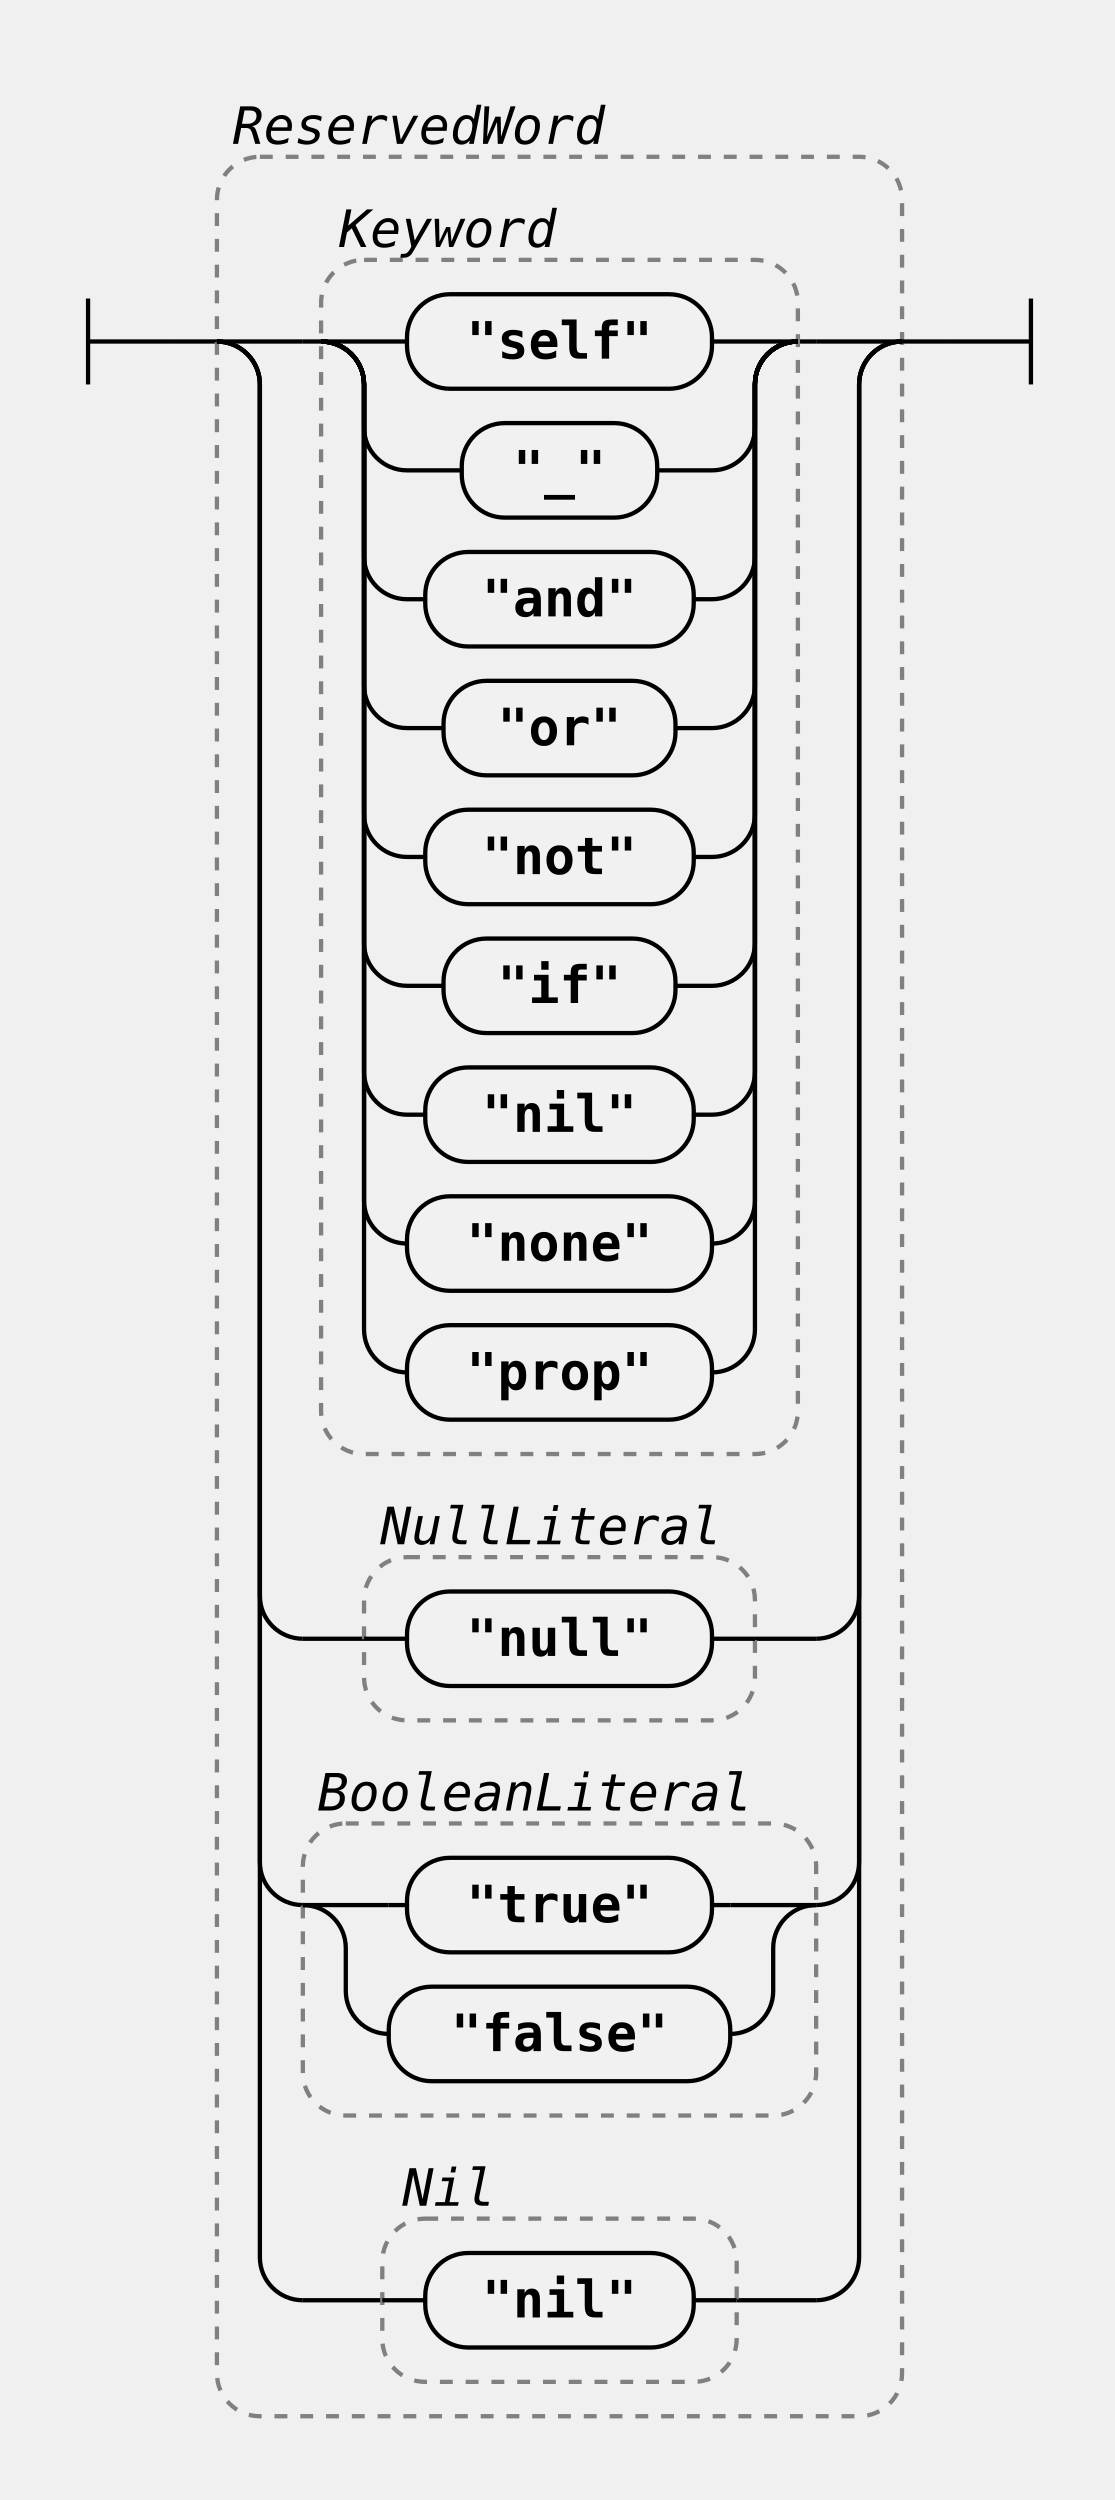
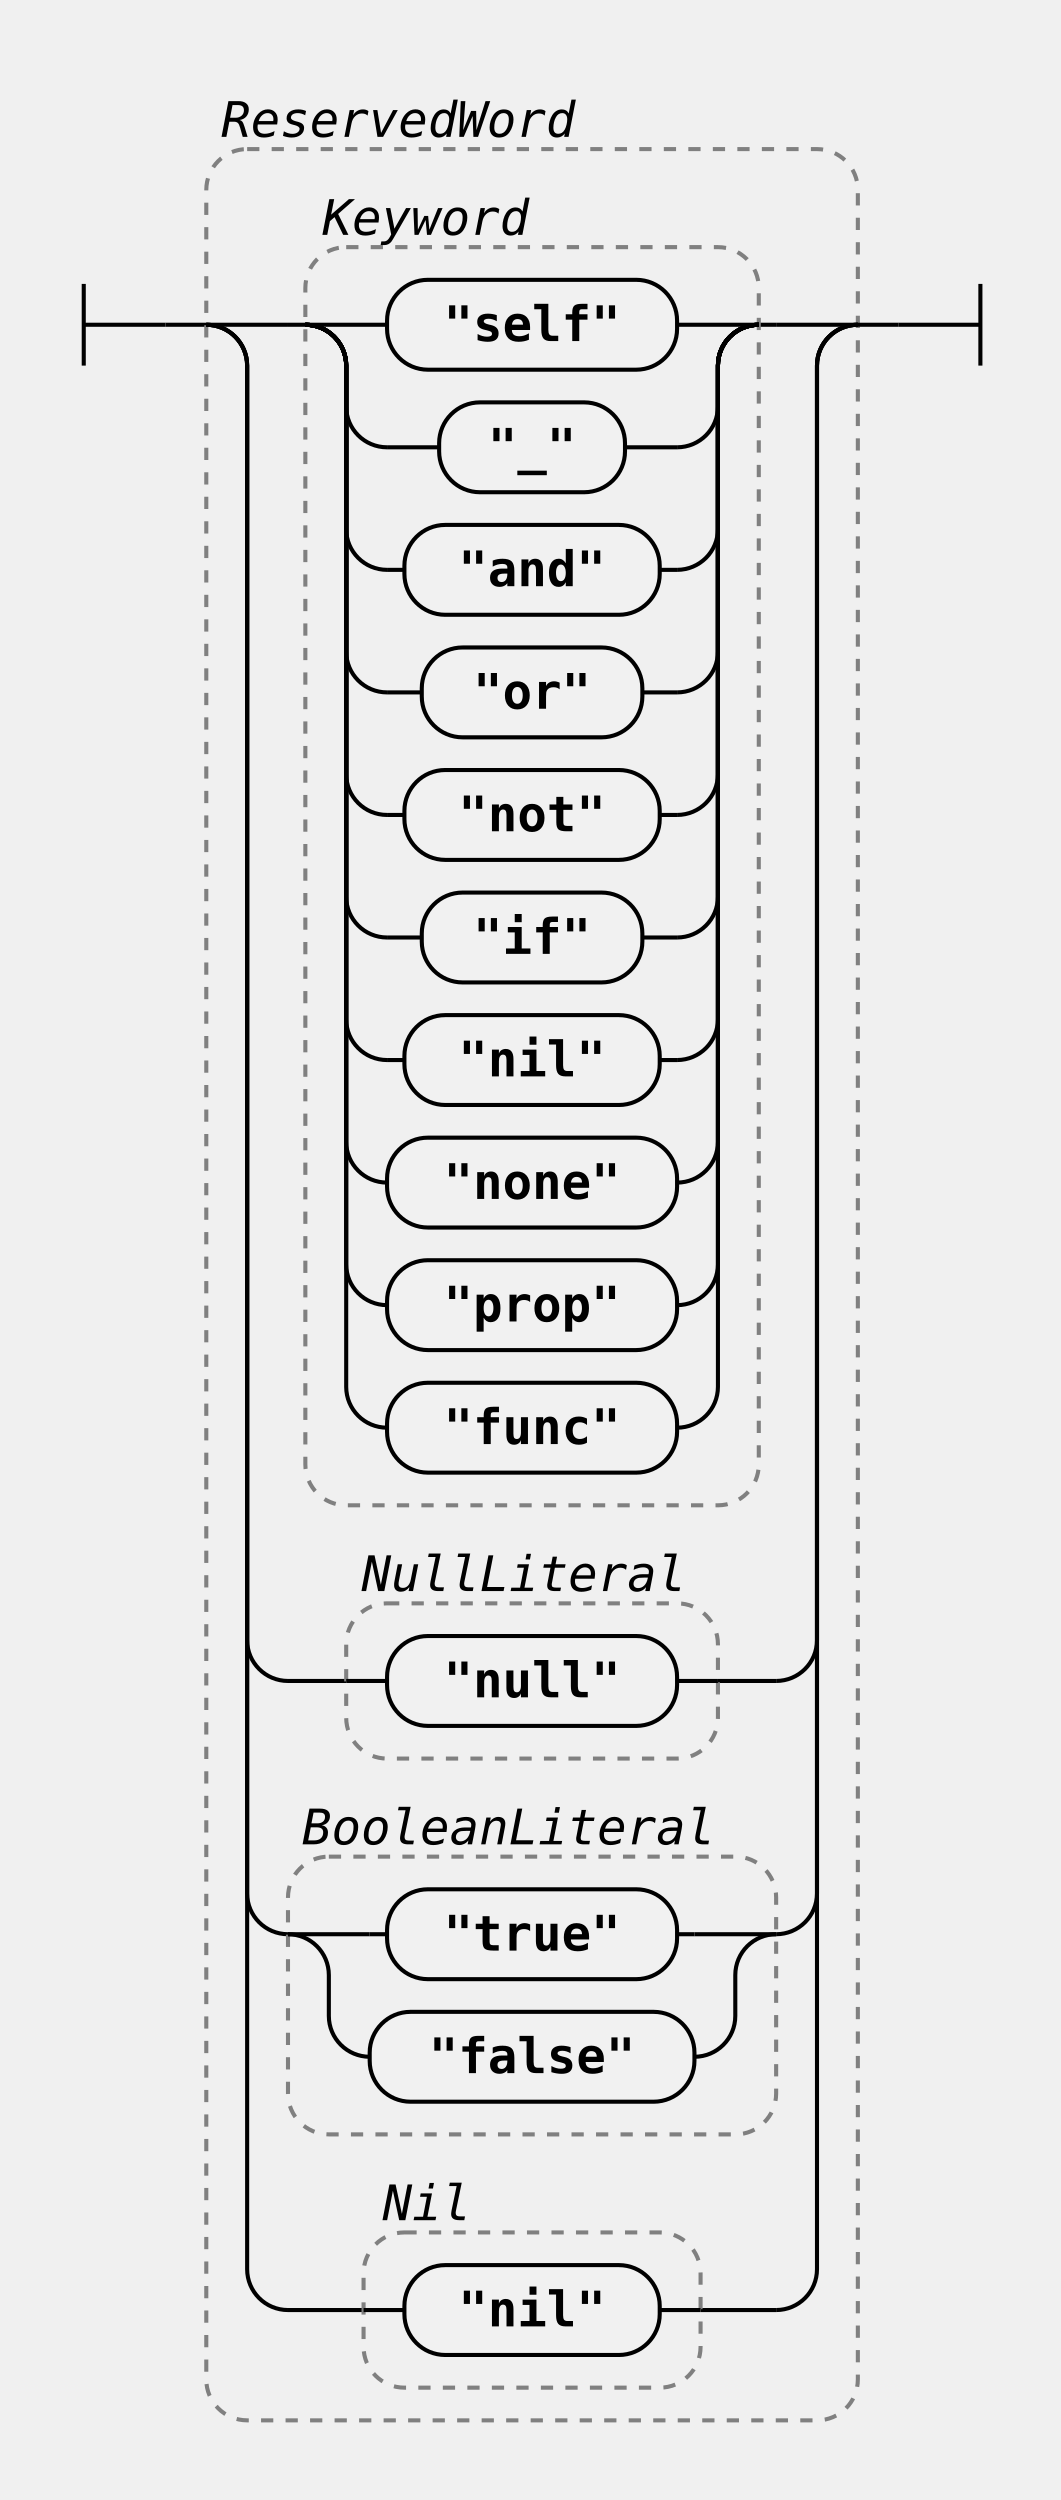
- <svg xmlns="http://www.w3.org/2000/svg" class="railroad-diagram" width="259.5" height="582" viewBox="0 0 259.5 582">
+ <svg xmlns="http://www.w3.org/2000/svg" class="railroad-diagram" width="259.5" height="612" viewBox="0 0 259.5 612">
  <g transform="translate(.5 .5)">
    <g class="Start">
      <path d="M20 69v20m0 -10h20" />
    </g>
    <path d="M40 79h10" />
    <g class="Group rule">
      <path d="M50 79h0" />
      <path d="M209.5 79h0" />
-       <rect x="50" y="36" width="159.5" height="526" rx="10" ry="10" class="group-box" />
+       <rect x="50" y="36" width="159.5" height="556" rx="10" ry="10" class="group-box" />
      <g class="Choice">
        <path d="M50 79h0" />
        <path d="M209.5 79h0" />
        <path d="M50 79h20" />
        <g class="Group rule">
          <path d="M70 79h4.25" />
          <path d="M185.25 79h4.25" />
-           <rect x="74.25" y="60" width="111" height="278" rx="10" ry="10" class="group-box" />
+           <rect x="74.25" y="60" width="111" height="308" rx="10" ry="10" class="group-box" />
          <g class="Choice">
            <path d="M74.25 79h0" />
            <path d="M185.25 79h0" />
            <path d="M74.25 79h20" />
            <g class="terminal literal">
              <path d="M94.25 79h0" />
              <path d="M165.25 79h0" />
              <rect x="94.25" y="68" width="71" height="22" rx="10" ry="10" />
              <text x="129.75" y="83">"self"</text>
            </g>
            <path d="M165.25 79h20" />
            <path d="M74.25 79a10 10 0 0 1 10 10v10a10 10 0 0 0 10 10" />
            <g class="terminal literal">
              <path d="M94.25 109h12.75" />
              <path d="M152.5 109h12.75" />
              <rect x="107" y="98" width="45.5" height="22" rx="10" ry="10" />
              <text x="129.75" y="113">"_"</text>
            </g>
            <path d="M165.25 109a10 10 0 0 0 10 -10v-10a10 10 0 0 1 10 -10" />
            <path d="M74.25 79a10 10 0 0 1 10 10v40a10 10 0 0 0 10 10" />
            <g class="terminal literal">
              <path d="M94.25 139h4.25" />
              <path d="M161 139h4.25" />
              <rect x="98.5" y="128" width="62.5" height="22" rx="10" ry="10" />
              <text x="129.75" y="143">"and"</text>
            </g>
            <path d="M165.25 139a10 10 0 0 0 10 -10v-40a10 10 0 0 1 10 -10" />
            <path d="M74.25 79a10 10 0 0 1 10 10v70a10 10 0 0 0 10 10" />
            <g class="terminal literal">
              <path d="M94.25 169h8.5" />
              <path d="M156.75 169h8.5" />
              <rect x="102.75" y="158" width="54" height="22" rx="10" ry="10" />
              <text x="129.75" y="173">"or"</text>
            </g>
            <path d="M165.25 169a10 10 0 0 0 10 -10v-70a10 10 0 0 1 10 -10" />
            <path d="M74.25 79a10 10 0 0 1 10 10v100a10 10 0 0 0 10 10" />
            <g class="terminal literal">
              <path d="M94.25 199h4.25" />
              <path d="M161 199h4.25" />
              <rect x="98.5" y="188" width="62.5" height="22" rx="10" ry="10" />
              <text x="129.75" y="203">"not"</text>
            </g>
            <path d="M165.25 199a10 10 0 0 0 10 -10v-100a10 10 0 0 1 10 -10" />
            <path d="M74.25 79a10 10 0 0 1 10 10v130a10 10 0 0 0 10 10" />
            <g class="terminal literal">
              <path d="M94.25 229h8.5" />
              <path d="M156.75 229h8.5" />
              <rect x="102.75" y="218" width="54" height="22" rx="10" ry="10" />
              <text x="129.75" y="233">"if"</text>
            </g>
            <path d="M165.25 229a10 10 0 0 0 10 -10v-130a10 10 0 0 1 10 -10" />
            <path d="M74.25 79a10 10 0 0 1 10 10v160a10 10 0 0 0 10 10" />
            <g class="terminal literal">
              <path d="M94.25 259h4.25" />
              <path d="M161 259h4.25" />
              <rect x="98.5" y="248" width="62.5" height="22" rx="10" ry="10" />
              <text x="129.75" y="263">"nil"</text>
            </g>
            <path d="M165.25 259a10 10 0 0 0 10 -10v-160a10 10 0 0 1 10 -10" />
            <path d="M74.25 79a10 10 0 0 1 10 10v190a10 10 0 0 0 10 10" />
            <g class="terminal literal">
              <path d="M94.25 289h0" />
              <path d="M165.25 289h0" />
              <rect x="94.25" y="278" width="71" height="22" rx="10" ry="10" />
              <text x="129.75" y="293">"none"</text>
            </g>
            <path d="M165.25 289a10 10 0 0 0 10 -10v-190a10 10 0 0 1 10 -10" />
            <path d="M74.25 79a10 10 0 0 1 10 10v220a10 10 0 0 0 10 10" />
            <g class="terminal literal">
              <path d="M94.25 319h0" />
              <path d="M165.25 319h0" />
              <rect x="94.25" y="308" width="71" height="22" rx="10" ry="10" />
              <text x="129.75" y="323">"prop"</text>
            </g>
            <path d="M165.25 319a10 10 0 0 0 10 -10v-220a10 10 0 0 1 10 -10" />
+             <path d="M74.25 79a10 10 0 0 1 10 10v250a10 10 0 0 0 10 10" />
+             <g class="terminal literal">
+               <path d="M94.25 349h0" />
+               <path d="M165.25 349h0" />
+               <rect x="94.25" y="338" width="71" height="22" rx="10" ry="10" />
+               <text x="129.75" y="353">"func"</text>
+             </g>
+             <path d="M165.25 349a10 10 0 0 0 10 -10v-250a10 10 0 0 1 10 -10" />
          </g>
          <g class="comment">
            <path d="M74.25 52h0" />
            <path d="M133.25 52h0" />
            <text x="103.75" y="57" class="comment">Keyword</text>
          </g>
        </g>
        <path d="M189.5 79h20" />
-         <path d="M50 79a10 10 0 0 1 10 10v282a10 10 0 0 0 10 10" />
+         <path d="M50 79a10 10 0 0 1 10 10v312a10 10 0 0 0 10 10" />
        <g class="Group rule">
-           <path d="M70 381h14.25" />
-           <path d="M175.25 381h14.25" />
-           <rect x="84.25" y="362" width="91" height="38" rx="10" ry="10" class="group-box" />
+           <path d="M70 411h14.25" />
+           <path d="M175.25 411h14.25" />
+           <rect x="84.25" y="392" width="91" height="38" rx="10" ry="10" class="group-box" />
          <g class="terminal literal">
-             <path d="M84.25 381h10" />
-             <path d="M165.25 381h10" />
-             <rect x="94.25" y="370" width="71" height="22" rx="10" ry="10" />
-             <text x="129.75" y="385">"null"</text>
+             <path d="M84.25 411h10" />
+             <path d="M165.25 411h10" />
+             <rect x="94.25" y="400" width="71" height="22" rx="10" ry="10" />
+             <text x="129.75" y="415">"null"</text>
          </g>
          <g class="comment">
-             <path d="M84.25 354h0" />
-             <path d="M171.25 354h0" />
-             <text x="127.75" y="359" class="comment">NullLiteral</text>
+             <path d="M84.25 384h0" />
+             <path d="M171.25 384h0" />
+             <text x="127.75" y="389" class="comment">NullLiteral</text>
          </g>
        </g>
-         <path d="M189.5 381a10 10 0 0 0 10 -10v-282a10 10 0 0 1 10 -10" />
-         <path d="M50 79a10 10 0 0 1 10 10v344a10 10 0 0 0 10 10" />
+         <path d="M189.5 411a10 10 0 0 0 10 -10v-312a10 10 0 0 1 10 -10" />
+         <path d="M50 79a10 10 0 0 1 10 10v374a10 10 0 0 0 10 10" />
        <g class="Group rule">
-           <path d="M70 443h0" />
-           <path d="M189.5 443h0" />
-           <rect x="70" y="424" width="119.5" height="68" rx="10" ry="10" class="group-box" />
+           <path d="M70 473h0" />
+           <path d="M189.5 473h0" />
+           <rect x="70" y="454" width="119.5" height="68" rx="10" ry="10" class="group-box" />
          <g class="Choice">
-             <path d="M70 443h0" />
-             <path d="M189.5 443h0" />
-             <path d="M70 443h20" />
-             <g class="terminal literal">
-               <path d="M90 443h4.25" />
-               <path d="M165.25 443h4.25" />
-               <rect x="94.25" y="432" width="71" height="22" rx="10" ry="10" />
-               <text x="129.75" y="447">"true"</text>
-             </g>
-             <path d="M169.5 443h20" />
-             <path d="M70 443a10 10 0 0 1 10 10v10a10 10 0 0 0 10 10" />
-             <g class="terminal literal">
-               <path d="M90 473h0" />
-               <path d="M169.5 473h0" />
-               <rect x="90" y="462" width="79.5" height="22" rx="10" ry="10" />
-               <text x="129.75" y="477">"false"</text>
-             </g>
-             <path d="M169.5 473a10 10 0 0 0 10 -10v-10a10 10 0 0 1 10 -10" />
+             <path d="M70 473h0" />
+             <path d="M189.5 473h0" />
+             <path d="M70 473h20" />
+             <g class="terminal literal">
+               <path d="M90 473h4.25" />
+               <path d="M165.25 473h4.25" />
+               <rect x="94.25" y="462" width="71" height="22" rx="10" ry="10" />
+               <text x="129.75" y="477">"true"</text>
+             </g>
+             <path d="M169.5 473h20" />
+             <path d="M70 473a10 10 0 0 1 10 10v10a10 10 0 0 0 10 10" />
+             <g class="terminal literal">
+               <path d="M90 503h0" />
+               <path d="M169.5 503h0" />
+               <rect x="90" y="492" width="79.5" height="22" rx="10" ry="10" />
+               <text x="129.75" y="507">"false"</text>
+             </g>
+             <path d="M169.5 503a10 10 0 0 0 10 -10v-10a10 10 0 0 1 10 -10" />
          </g>
          <g class="comment">
-             <path d="M70 416h0" />
-             <path d="M178 416h0" />
-             <text x="124" y="421" class="comment">BooleanLiteral</text>
+             <path d="M70 446h0" />
+             <path d="M178 446h0" />
+             <text x="124" y="451" class="comment">BooleanLiteral</text>
          </g>
        </g>
-         <path d="M189.5 443a10 10 0 0 0 10 -10v-344a10 10 0 0 1 10 -10" />
-         <path d="M50 79a10 10 0 0 1 10 10v436a10 10 0 0 0 10 10" />
+         <path d="M189.5 473a10 10 0 0 0 10 -10v-374a10 10 0 0 1 10 -10" />
+         <path d="M50 79a10 10 0 0 1 10 10v466a10 10 0 0 0 10 10" />
        <g class="Group rule">
-           <path d="M70 535h18.5" />
-           <path d="M171 535h18.5" />
-           <rect x="88.5" y="516" width="82.5" height="38" rx="10" ry="10" class="group-box" />
+           <path d="M70 565h18.5" />
+           <path d="M171 565h18.5" />
+           <rect x="88.5" y="546" width="82.5" height="38" rx="10" ry="10" class="group-box" />
          <g class="terminal literal">
-             <path d="M88.5 535h10" />
-             <path d="M161 535h10" />
-             <rect x="98.5" y="524" width="62.5" height="22" rx="10" ry="10" />
-             <text x="129.75" y="539">"nil"</text>
+             <path d="M88.5 565h10" />
+             <path d="M161 565h10" />
+             <rect x="98.5" y="554" width="62.5" height="22" rx="10" ry="10" />
+             <text x="129.75" y="569">"nil"</text>
          </g>
          <g class="comment">
-             <path d="M88.5 508h0" />
-             <path d="M119.5 508h0" />
-             <text x="104" y="513" class="comment">Nil</text>
+             <path d="M88.5 538h0" />
+             <path d="M119.5 538h0" />
+             <text x="104" y="543" class="comment">Nil</text>
          </g>
        </g>
-         <path d="M189.5 535a10 10 0 0 0 10 -10v-436a10 10 0 0 1 10 -10" />
+         <path d="M189.5 565a10 10 0 0 0 10 -10v-466a10 10 0 0 1 10 -10" />
      </g>
      <g class="comment">
        <path d="M50 28h0" />
        <path d="M144 28h0" />
        <text x="97" y="33" class="comment">ReservedWord</text>
      </g>
    </g>
    <path d="M209.5 79h10" />
    <path class="End" d="M 219.5 79 h 20 m 0 -10 v 20" />
  </g>
  <style>.ruleId {
  color: black;
  font-weight: bold;
}

.mainRule {}

.subRule {}

.subRuleAnchor {
  /* font-weight: bolder; */
  /* fill: green; */
  /* font-size: 110%;
  font-style: normal */
}

.parent {
  font-family: Verdana, Arial, Helvetica, sans-serif;
  font-size: 14px;
}

/* , .railroad-diagram */
.svg {
  display: flex;
  align-items: center;
  justify-content: center;
}

.test {
  background-color: lightgoldenrodyellow;
}


/* --------------------------------- svg styles ---------------------------------------- */

/* tspan {
  fill: blue
} */

svg.railroad-diagram {
  /*background-color: hsl(30,20%,95%);*/
  background-color: white;
}

.railroad-diagram path {
  stroke-width: 1;
  stroke: black;
  fill: rgba(0, 0, 0, 0);
}

text {
  font: bold 12px monospace;
  text-anchor: middle;
  white-space: pre;
}

text.diagram-text {
  font-size: 12px;
}

text.diagram-arrow {
  font-size: 14px;
}

text.label {
  text-anchor: start;
}

text.comment {
  font: italic 12px monospace;
}

g.non-terminal text {
  /*font-style: italic;*/
}

rect {
  stroke-width: 1;
  stroke: black;
  fill: rgb(241, 241, 241);
}

rect.group-box {
  stroke: gray;
  stroke-dasharray: 3 3;
  fill: none;
}

path.diagram-text {
  stroke-width: 3;
  stroke: black;
  fill: white;
  cursor: help;
}

.decision path {
  fill: #ccc;
}

g.diagram-text:hover path.diagram-text {
  fill: #eee;
}

text.repeat-text {
  font: italic 12px monospace;
  text-anchor: end;
}

.repeat-box&gt;rect.group-box {
  stroke: gray;
  stroke-width: 2;
  stroke-dasharray: 1 5;
  fill: none;
}

.delimiter&gt;rect.group-box {
  stroke: gray;
  stroke-width: 2;
  stroke-dasharray: 1 5;
  fill: none;
}</style>
</svg>
